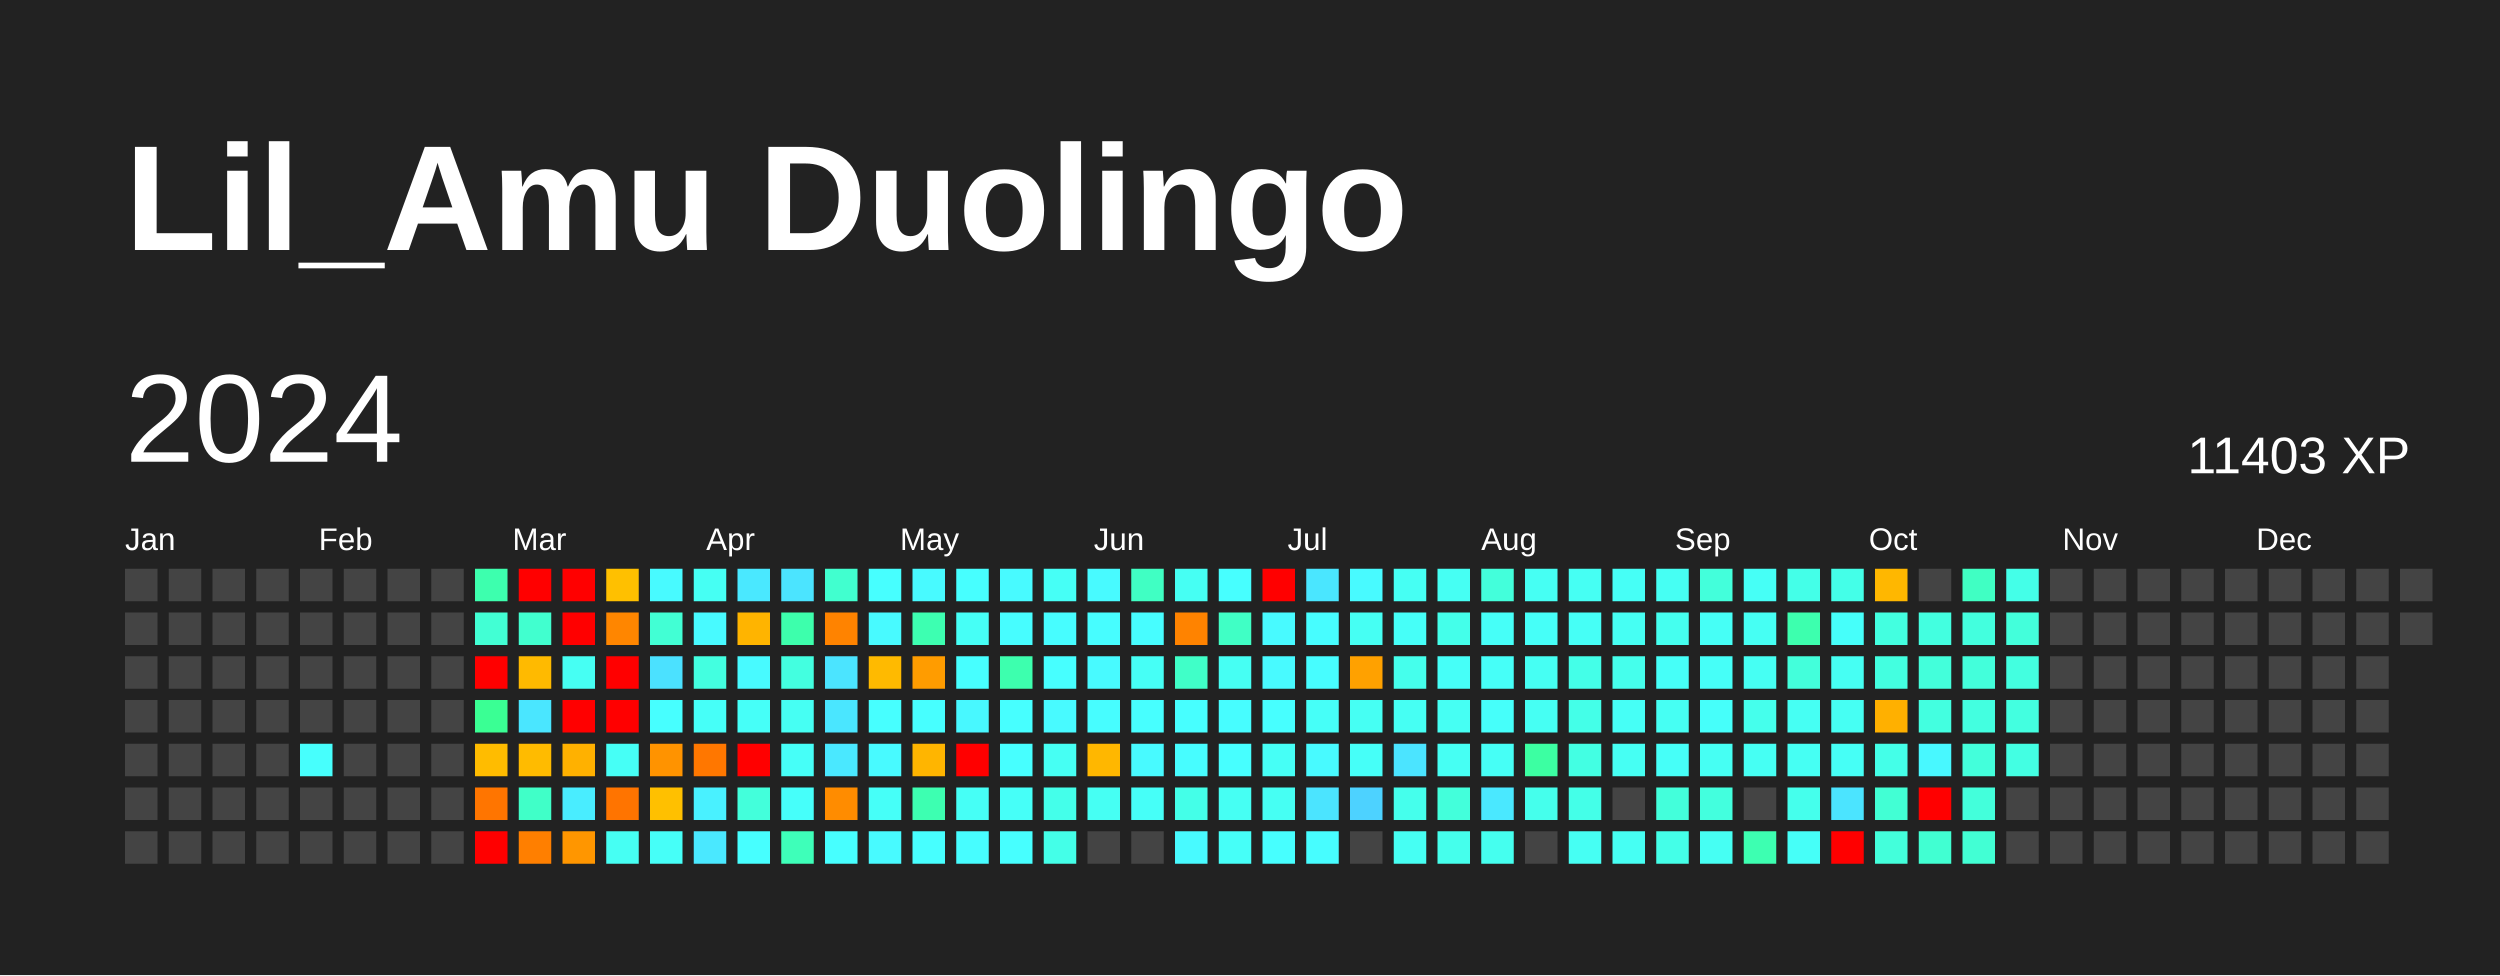
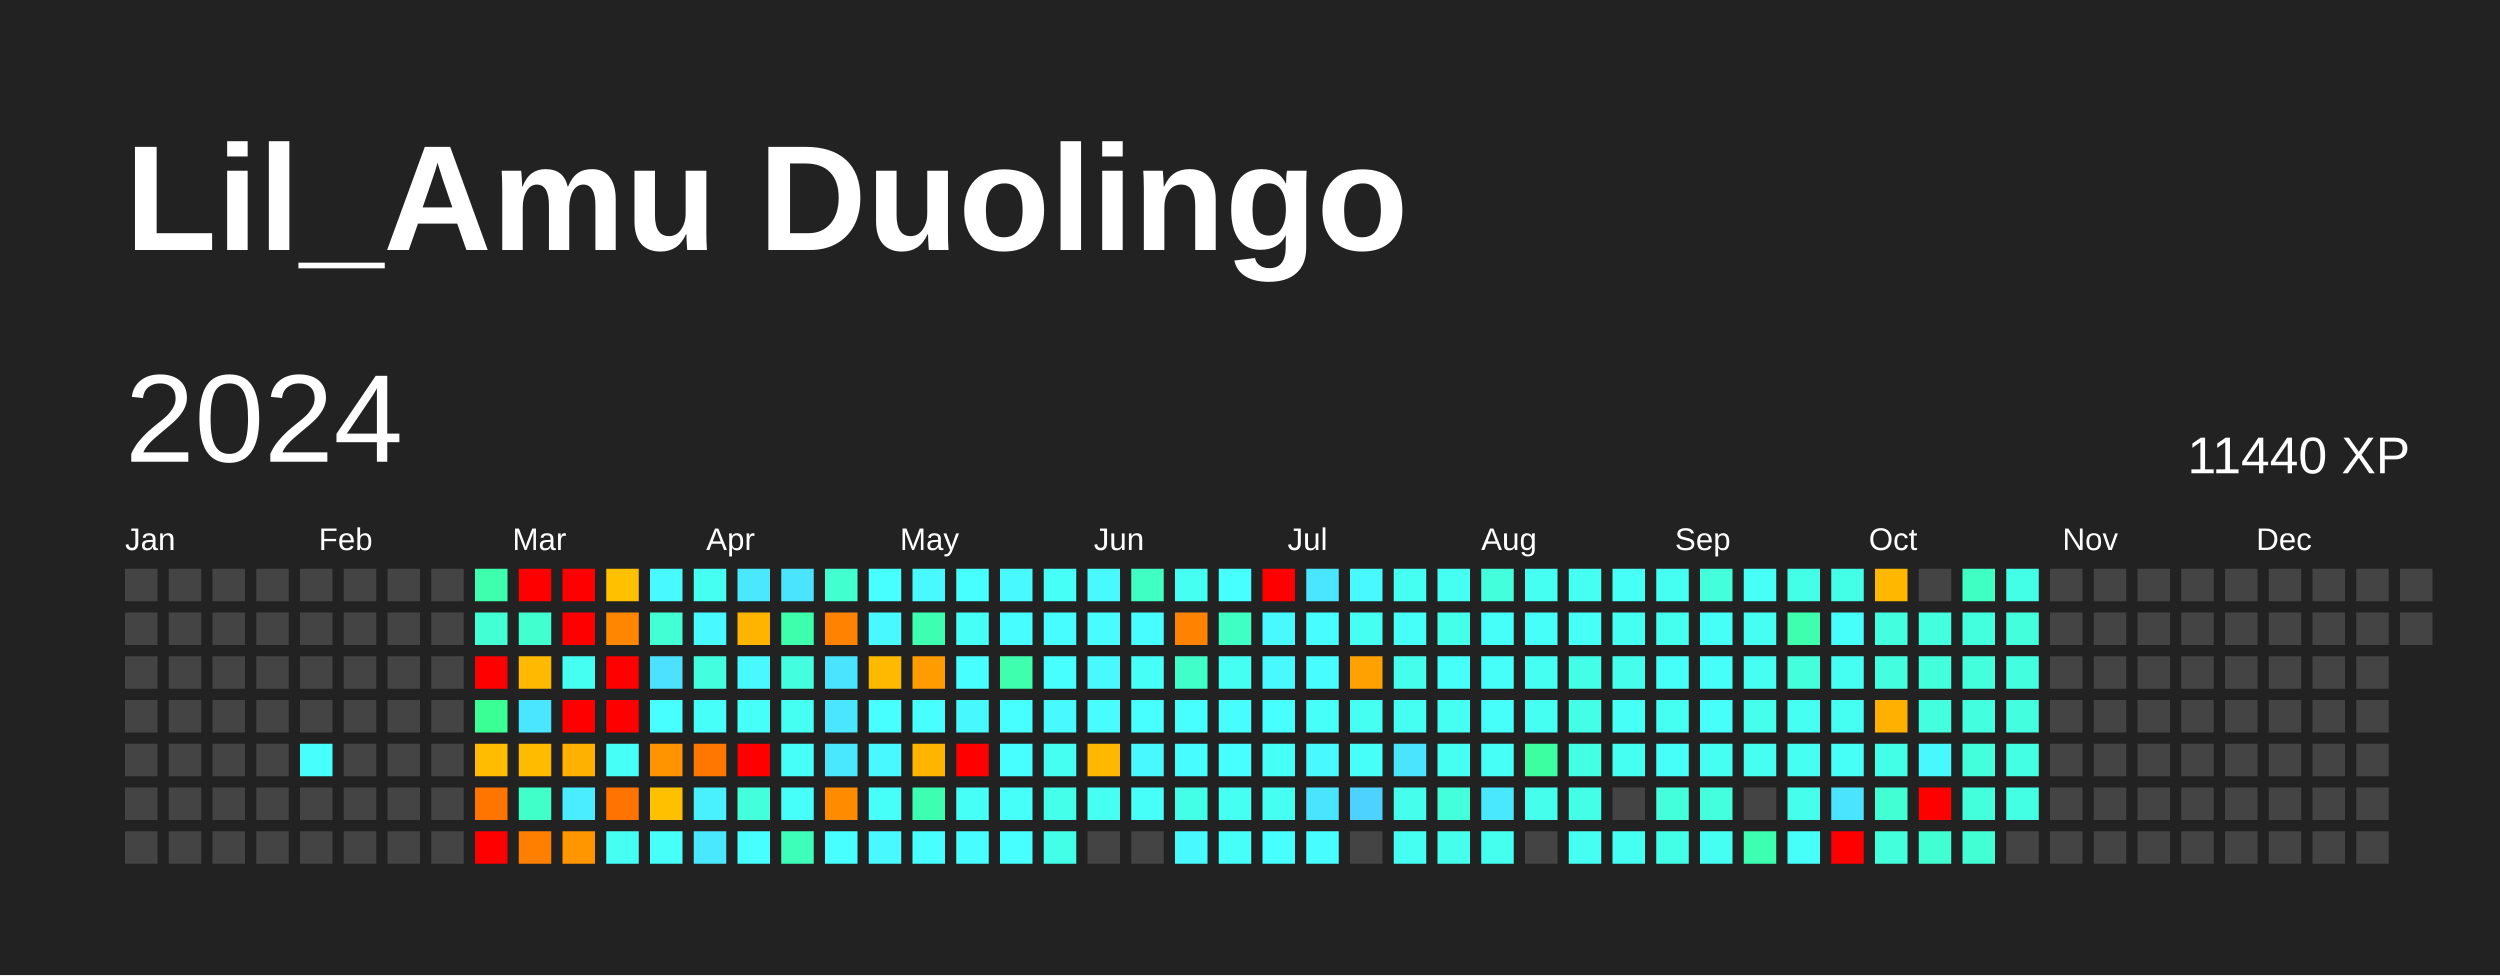
<svg xmlns="http://www.w3.org/2000/svg" baseProfile="full" height="78mm" version="1.1" viewBox="0,0,200,78" width="200mm">
  <defs />
  <rect fill="#222222" height="78" width="200" x="0" y="0" />
  <text fill="#FFFFFF" style="font-size:12px; font-family:Arial; font-weight:bold;" x="10" y="20">Lil_Amu Duolingo</text>
  <text dominant-baseline="hanging" fill="#FFFFFF" style="font-size:10.0px; font-family:Arial;" x="10" y="30">2024</text>
-   <text dominant-baseline="hanging" fill="#FFFFFF" style="font-size:4.125px; font-family:Arial;" x="175" y="35">11403 XP</text>
+   <text dominant-baseline="hanging" fill="#FFFFFF" style="font-size:4.125px; font-family:Arial;" x="175" y="35">11440 XP</text>
  <text fill="#FFFFFF" style="font-size:2.5px; font-family:Arial" x="10.0" y="44">Jan</text>
  <text fill="#FFFFFF" style="font-size:2.5px; font-family:Arial" x="25.5" y="44">Feb</text>
  <text fill="#FFFFFF" style="font-size:2.5px; font-family:Arial" x="41.0" y="44">Mar</text>
  <text fill="#FFFFFF" style="font-size:2.5px; font-family:Arial" x="56.5" y="44">Apr</text>
  <text fill="#FFFFFF" style="font-size:2.5px; font-family:Arial" x="72.0" y="44">May</text>
  <text fill="#FFFFFF" style="font-size:2.5px; font-family:Arial" x="87.5" y="44">Jun</text>
  <text fill="#FFFFFF" style="font-size:2.5px; font-family:Arial" x="103.0" y="44">Jul</text>
  <text fill="#FFFFFF" style="font-size:2.5px; font-family:Arial" x="118.5" y="44">Aug</text>
  <text fill="#FFFFFF" style="font-size:2.5px; font-family:Arial" x="134.0" y="44">Sep</text>
  <text fill="#FFFFFF" style="font-size:2.5px; font-family:Arial" x="149.5" y="44">Oct</text>
  <text fill="#FFFFFF" style="font-size:2.5px; font-family:Arial" x="165.0" y="44">Nov</text>
  <text fill="#FFFFFF" style="font-size:2.5px; font-family:Arial" x="180.5" y="44">Dec</text>
  <rect fill="#444444" height="2.6" width="2.6" x="10.0" y="45.5" />
  <rect fill="#444444" height="2.6" width="2.6" x="10.0" y="49.0" />
  <rect fill="#444444" height="2.6" width="2.6" x="10.0" y="52.5" />
  <rect fill="#444444" height="2.6" width="2.6" x="10.0" y="56.0" />
  <rect fill="#444444" height="2.6" width="2.6" x="10.0" y="59.5" />
  <rect fill="#444444" height="2.6" width="2.6" x="10.0" y="63.0" />
  <rect fill="#444444" height="2.6" width="2.6" x="10.0" y="66.5" />
  <rect fill="#444444" height="2.6" width="2.6" x="13.5" y="45.5" />
  <rect fill="#444444" height="2.6" width="2.6" x="13.5" y="49.0" />
  <rect fill="#444444" height="2.6" width="2.6" x="13.5" y="52.5" />
  <rect fill="#444444" height="2.6" width="2.6" x="13.5" y="56.0" />
  <rect fill="#444444" height="2.6" width="2.6" x="13.5" y="59.5" />
  <rect fill="#444444" height="2.6" width="2.6" x="13.5" y="63.0" />
  <rect fill="#444444" height="2.6" width="2.6" x="13.5" y="66.5" />
  <rect fill="#444444" height="2.6" width="2.6" x="17.0" y="45.5" />
  <rect fill="#444444" height="2.6" width="2.6" x="17.0" y="49.0" />
  <rect fill="#444444" height="2.6" width="2.6" x="17.0" y="52.5" />
  <rect fill="#444444" height="2.6" width="2.6" x="17.0" y="56.0" />
  <rect fill="#444444" height="2.6" width="2.6" x="17.0" y="59.5" />
  <rect fill="#444444" height="2.6" width="2.6" x="17.0" y="63.0" />
  <rect fill="#444444" height="2.6" width="2.6" x="17.0" y="66.5" />
  <rect fill="#444444" height="2.6" width="2.6" x="20.5" y="45.5" />
  <rect fill="#444444" height="2.6" width="2.6" x="20.5" y="49.0" />
  <rect fill="#444444" height="2.6" width="2.6" x="20.5" y="52.5" />
  <rect fill="#444444" height="2.6" width="2.6" x="20.5" y="56.0" />
  <rect fill="#444444" height="2.6" width="2.6" x="20.5" y="59.5" />
  <rect fill="#444444" height="2.6" width="2.6" x="20.5" y="63.0" />
  <rect fill="#444444" height="2.6" width="2.6" x="20.5" y="66.5" />
  <rect fill="#444444" height="2.6" width="2.6" x="24.0" y="45.5" />
  <rect fill="#444444" height="2.6" width="2.6" x="24.0" y="49.0" />
  <rect fill="#444444" height="2.6" width="2.6" x="24.0" y="52.5" />
  <rect fill="#444444" height="2.6" width="2.6" x="24.0" y="56.0" />
  <rect fill="#47fffd" height="2.6" width="2.6" x="24.0" y="59.5" />
  <rect fill="#444444" height="2.6" width="2.6" x="24.0" y="63.0" />
  <rect fill="#444444" height="2.6" width="2.6" x="24.0" y="66.5" />
  <rect fill="#444444" height="2.6" width="2.6" x="27.5" y="45.5" />
  <rect fill="#444444" height="2.6" width="2.6" x="27.5" y="49.0" />
  <rect fill="#444444" height="2.6" width="2.6" x="27.5" y="52.5" />
  <rect fill="#444444" height="2.6" width="2.6" x="27.5" y="56.0" />
  <rect fill="#444444" height="2.6" width="2.6" x="27.5" y="59.5" />
  <rect fill="#444444" height="2.6" width="2.6" x="27.5" y="63.0" />
  <rect fill="#444444" height="2.6" width="2.6" x="27.5" y="66.5" />
  <rect fill="#444444" height="2.6" width="2.6" x="31.0" y="45.5" />
  <rect fill="#444444" height="2.6" width="2.6" x="31.0" y="49.0" />
  <rect fill="#444444" height="2.6" width="2.6" x="31.0" y="52.5" />
  <rect fill="#444444" height="2.6" width="2.6" x="31.0" y="56.0" />
  <rect fill="#444444" height="2.6" width="2.6" x="31.0" y="59.5" />
  <rect fill="#444444" height="2.6" width="2.6" x="31.0" y="63.0" />
  <rect fill="#444444" height="2.6" width="2.6" x="31.0" y="66.5" />
  <rect fill="#444444" height="2.6" width="2.6" x="34.5" y="45.5" />
  <rect fill="#444444" height="2.6" width="2.6" x="34.5" y="49.0" />
  <rect fill="#444444" height="2.6" width="2.6" x="34.5" y="52.5" />
  <rect fill="#444444" height="2.6" width="2.6" x="34.5" y="56.0" />
  <rect fill="#444444" height="2.6" width="2.6" x="34.5" y="59.5" />
  <rect fill="#444444" height="2.6" width="2.6" x="34.5" y="63.0" />
  <rect fill="#444444" height="2.6" width="2.6" x="34.5" y="66.5" />
  <rect fill="#3dffae" height="2.6" width="2.6" x="38.0" y="45.5" />
  <rect fill="#42ffd4" height="2.6" width="2.6" x="38.0" y="49.0" />
  <rect fill="red" height="2.6" width="2.6" x="38.0" y="52.5" />
  <rect fill="#3aff94" height="2.6" width="2.6" x="38.0" y="56.0" />
  <rect fill="#ffbc00" height="2.6" width="2.6" x="38.0" y="59.5" />
  <rect fill="#ff7500" height="2.6" width="2.6" x="38.0" y="63.0" />
  <rect fill="red" height="2.6" width="2.6" x="38.0" y="66.5" />
  <rect fill="red" height="2.6" width="2.6" x="41.5" y="45.5" />
  <rect fill="#41ffcf" height="2.6" width="2.6" x="41.5" y="49.0" />
  <rect fill="#ffba00" height="2.6" width="2.6" x="41.5" y="52.5" />
  <rect fill="#4ae6ff" height="2.6" width="2.6" x="41.5" y="56.0" />
  <rect fill="#ffbb00" height="2.6" width="2.6" x="41.5" y="59.5" />
  <rect fill="#40ffc8" height="2.6" width="2.6" x="41.5" y="63.0" />
  <rect fill="#ff7f00" height="2.6" width="2.6" x="41.5" y="66.5" />
  <rect fill="red" height="2.6" width="2.6" x="45.0" y="45.5" />
  <rect fill="red" height="2.6" width="2.6" x="45.0" y="49.0" />
  <rect fill="#46fff3" height="2.6" width="2.6" x="45.0" y="52.5" />
  <rect fill="red" height="2.6" width="2.6" x="45.0" y="56.0" />
  <rect fill="#ffb100" height="2.6" width="2.6" x="45.0" y="59.5" />
  <rect fill="#49edff" height="2.6" width="2.6" x="45.0" y="63.0" />
  <rect fill="#ff9600" height="2.6" width="2.6" x="45.0" y="66.5" />
  <rect fill="#ffc000" height="2.6" width="2.6" x="48.5" y="45.5" />
  <rect fill="#ff8600" height="2.6" width="2.6" x="48.5" y="49.0" />
  <rect fill="red" height="2.6" width="2.6" x="48.5" y="52.5" />
  <rect fill="red" height="2.6" width="2.6" x="48.5" y="56.0" />
  <rect fill="#46fff6" height="2.6" width="2.6" x="48.5" y="59.5" />
  <rect fill="#ff7400" height="2.6" width="2.6" x="48.5" y="63.0" />
  <rect fill="#46fff3" height="2.6" width="2.6" x="48.5" y="66.5" />
  <rect fill="#48faff" height="2.6" width="2.6" x="52.0" y="45.5" />
  <rect fill="#42ffd4" height="2.6" width="2.6" x="52.0" y="49.0" />
  <rect fill="#4be1ff" height="2.6" width="2.6" x="52.0" y="52.5" />
  <rect fill="#47ffff" height="2.6" width="2.6" x="52.0" y="56.0" />
  <rect fill="#ff9300" height="2.6" width="2.6" x="52.0" y="59.5" />
  <rect fill="#ffc000" height="2.6" width="2.6" x="52.0" y="63.0" />
  <rect fill="#46fff8" height="2.6" width="2.6" x="52.0" y="66.5" />
  <rect fill="#46fff3" height="2.6" width="2.6" x="55.5" y="45.5" />
  <rect fill="#48faff" height="2.6" width="2.6" x="55.5" y="49.0" />
  <rect fill="#43ffe0" height="2.6" width="2.6" x="55.5" y="52.5" />
  <rect fill="#46fff8" height="2.6" width="2.6" x="55.5" y="56.0" />
  <rect fill="#ff7700" height="2.6" width="2.6" x="55.5" y="59.5" />
  <rect fill="#49f1ff" height="2.6" width="2.6" x="55.5" y="63.0" />
  <rect fill="#4ae8ff" height="2.6" width="2.6" x="55.5" y="66.5" />
  <rect fill="#4ae8ff" height="2.6" width="2.6" x="59.0" y="45.5" />
  <rect fill="#ffb400" height="2.6" width="2.6" x="59.0" y="49.0" />
  <rect fill="#48faff" height="2.6" width="2.6" x="59.0" y="52.5" />
  <rect fill="#46fff8" height="2.6" width="2.6" x="59.0" y="56.0" />
  <rect fill="red" height="2.6" width="2.6" x="59.0" y="59.5" />
  <rect fill="#43ffdb" height="2.6" width="2.6" x="59.0" y="63.0" />
  <rect fill="#47ffff" height="2.6" width="2.6" x="59.0" y="66.5" />
  <rect fill="#4be4ff" height="2.6" width="2.6" x="62.5" y="45.5" />
  <rect fill="#3dffac" height="2.6" width="2.6" x="62.5" y="49.0" />
  <rect fill="#43ffe0" height="2.6" width="2.6" x="62.5" y="52.5" />
  <rect fill="#46fff3" height="2.6" width="2.6" x="62.5" y="56.0" />
  <rect fill="#46fff8" height="2.6" width="2.6" x="62.5" y="59.5" />
  <rect fill="#46fffa" height="2.6" width="2.6" x="62.5" y="63.0" />
  <rect fill="#3effb9" height="2.6" width="2.6" x="62.5" y="66.5" />
  <rect fill="#41ffcf" height="2.6" width="2.6" x="66.0" y="45.5" />
  <rect fill="#ff8300" height="2.6" width="2.6" x="66.0" y="49.0" />
  <rect fill="#4be4ff" height="2.6" width="2.6" x="66.0" y="52.5" />
  <rect fill="#4ae6ff" height="2.6" width="2.6" x="66.0" y="56.0" />
  <rect fill="#4ae8ff" height="2.6" width="2.6" x="66.0" y="59.5" />
  <rect fill="#ff8c00" height="2.6" width="2.6" x="66.0" y="63.0" />
  <rect fill="#47ffff" height="2.6" width="2.6" x="66.0" y="66.5" />
  <rect fill="#47ffff" height="2.6" width="2.6" x="69.5" y="45.5" />
  <rect fill="#48faff" height="2.6" width="2.6" x="69.5" y="49.0" />
  <rect fill="#ffba00" height="2.6" width="2.6" x="69.5" y="52.5" />
  <rect fill="#47ffff" height="2.6" width="2.6" x="69.5" y="56.0" />
  <rect fill="#48faff" height="2.6" width="2.6" x="69.5" y="59.5" />
  <rect fill="#46fff8" height="2.6" width="2.6" x="69.5" y="63.0" />
  <rect fill="#48faff" height="2.6" width="2.6" x="69.5" y="66.5" />
  <rect fill="#48faff" height="2.6" width="2.6" x="73.0" y="45.5" />
  <rect fill="#3dffb1" height="2.6" width="2.6" x="73.0" y="49.0" />
  <rect fill="#ff9c00" height="2.6" width="2.6" x="73.0" y="52.5" />
  <rect fill="#47ffff" height="2.6" width="2.6" x="73.0" y="56.0" />
  <rect fill="#ffb500" height="2.6" width="2.6" x="73.0" y="59.5" />
  <rect fill="#3dffb1" height="2.6" width="2.6" x="73.0" y="63.0" />
  <rect fill="#47ffff" height="2.6" width="2.6" x="73.0" y="66.5" />
  <rect fill="#47ffff" height="2.6" width="2.6" x="76.5" y="45.5" />
  <rect fill="#46fff6" height="2.6" width="2.6" x="76.5" y="49.0" />
  <rect fill="#47ffff" height="2.6" width="2.6" x="76.5" y="52.5" />
  <rect fill="#48f8ff" height="2.6" width="2.6" x="76.5" y="56.0" />
  <rect fill="red" height="2.6" width="2.6" x="76.5" y="59.5" />
  <rect fill="#46fff6" height="2.6" width="2.6" x="76.5" y="63.0" />
  <rect fill="#47fdff" height="2.6" width="2.6" x="76.5" y="66.5" />
  <rect fill="#48faff" height="2.6" width="2.6" x="80.0" y="45.5" />
  <rect fill="#47fdff" height="2.6" width="2.6" x="80.0" y="49.0" />
  <rect fill="#3dffae" height="2.6" width="2.6" x="80.0" y="52.5" />
  <rect fill="#47ffff" height="2.6" width="2.6" x="80.0" y="56.0" />
  <rect fill="#47ffff" height="2.6" width="2.6" x="80.0" y="59.5" />
  <rect fill="#46fff8" height="2.6" width="2.6" x="80.0" y="63.0" />
  <rect fill="#47ffff" height="2.6" width="2.6" x="80.0" y="66.5" />
  <rect fill="#46fff6" height="2.6" width="2.6" x="83.5" y="45.5" />
  <rect fill="#47fdff" height="2.6" width="2.6" x="83.5" y="49.0" />
  <rect fill="#47ffff" height="2.6" width="2.6" x="83.5" y="52.5" />
  <rect fill="#48faff" height="2.6" width="2.6" x="83.5" y="56.0" />
  <rect fill="#46fff3" height="2.6" width="2.6" x="83.5" y="59.5" />
  <rect fill="#44ffea" height="2.6" width="2.6" x="83.5" y="63.0" />
  <rect fill="#44ffe8" height="2.6" width="2.6" x="83.5" y="66.5" />
  <rect fill="#48faff" height="2.6" width="2.6" x="87.0" y="45.5" />
  <rect fill="#47fdff" height="2.6" width="2.6" x="87.0" y="49.0" />
  <rect fill="#48faff" height="2.6" width="2.6" x="87.0" y="52.5" />
  <rect fill="#47fdff" height="2.6" width="2.6" x="87.0" y="56.0" />
  <rect fill="#ffb700" height="2.6" width="2.6" x="87.0" y="59.5" />
  <rect fill="#46fff3" height="2.6" width="2.6" x="87.0" y="63.0" />
  <rect fill="#444444" height="2.6" width="2.6" x="87.0" y="66.5" />
  <rect fill="#40ffc3" height="2.6" width="2.6" x="90.5" y="45.5" />
  <rect fill="#47fdff" height="2.6" width="2.6" x="90.5" y="49.0" />
  <rect fill="#46fff6" height="2.6" width="2.6" x="90.5" y="52.5" />
  <rect fill="#47ffff" height="2.6" width="2.6" x="90.5" y="56.0" />
  <rect fill="#48faff" height="2.6" width="2.6" x="90.5" y="59.5" />
  <rect fill="#46fff8" height="2.6" width="2.6" x="90.5" y="63.0" />
  <rect fill="#444444" height="2.6" width="2.6" x="90.5" y="66.5" />
  <rect fill="#46fff3" height="2.6" width="2.6" x="94.0" y="45.5" />
  <rect fill="#ff8300" height="2.6" width="2.6" x="94.0" y="49.0" />
  <rect fill="#40ffc8" height="2.6" width="2.6" x="94.0" y="52.5" />
  <rect fill="#47ffff" height="2.6" width="2.6" x="94.0" y="56.0" />
  <rect fill="#47fdff" height="2.6" width="2.6" x="94.0" y="59.5" />
  <rect fill="#44ffe8" height="2.6" width="2.6" x="94.0" y="63.0" />
  <rect fill="#48faff" height="2.6" width="2.6" x="94.0" y="66.5" />
  <rect fill="#47ffff" height="2.6" width="2.6" x="97.5" y="45.5" />
  <rect fill="#40ffc5" height="2.6" width="2.6" x="97.5" y="49.0" />
  <rect fill="#46fff3" height="2.6" width="2.6" x="97.5" y="52.5" />
  <rect fill="#47fdff" height="2.6" width="2.6" x="97.5" y="56.0" />
  <rect fill="#47ffff" height="2.6" width="2.6" x="97.5" y="59.5" />
  <rect fill="#46fff3" height="2.6" width="2.6" x="97.5" y="63.0" />
  <rect fill="#46fff8" height="2.6" width="2.6" x="97.5" y="66.5" />
  <rect fill="red" height="2.6" width="2.6" x="101.0" y="45.5" />
  <rect fill="#48faff" height="2.6" width="2.6" x="101.0" y="49.0" />
  <rect fill="#48faff" height="2.6" width="2.6" x="101.0" y="52.5" />
  <rect fill="#47ffff" height="2.6" width="2.6" x="101.0" y="56.0" />
  <rect fill="#46fff6" height="2.6" width="2.6" x="101.0" y="59.5" />
  <rect fill="#46fff3" height="2.6" width="2.6" x="101.0" y="63.0" />
  <rect fill="#47ffff" height="2.6" width="2.6" x="101.0" y="66.5" />
  <rect fill="#4ae6ff" height="2.6" width="2.6" x="104.5" y="45.5" />
  <rect fill="#47fdff" height="2.6" width="2.6" x="104.5" y="49.0" />
  <rect fill="#47fdff" height="2.6" width="2.6" x="104.5" y="52.5" />
  <rect fill="#46fff8" height="2.6" width="2.6" x="104.5" y="56.0" />
  <rect fill="#48faff" height="2.6" width="2.6" x="104.5" y="59.5" />
  <rect fill="#4be4ff" height="2.6" width="2.6" x="104.5" y="63.0" />
  <rect fill="#47fdff" height="2.6" width="2.6" x="104.5" y="66.5" />
  <rect fill="#48faff" height="2.6" width="2.6" x="108.0" y="45.5" />
  <rect fill="#46fff3" height="2.6" width="2.6" x="108.0" y="49.0" />
  <rect fill="#ffa100" height="2.6" width="2.6" x="108.0" y="52.5" />
  <rect fill="#46fff3" height="2.6" width="2.6" x="108.0" y="56.0" />
  <rect fill="#46fff8" height="2.6" width="2.6" x="108.0" y="59.5" />
  <rect fill="#4dd2ff" height="2.6" width="2.6" x="108.0" y="63.0" />
  <rect fill="#444444" height="2.6" width="2.6" x="108.0" y="66.5" />
  <rect fill="#46fff3" height="2.6" width="2.6" x="111.5" y="45.5" />
  <rect fill="#46fff8" height="2.6" width="2.6" x="111.5" y="49.0" />
  <rect fill="#45ffec" height="2.6" width="2.6" x="111.5" y="52.5" />
  <rect fill="#46fff3" height="2.6" width="2.6" x="111.5" y="56.0" />
  <rect fill="#4be4ff" height="2.6" width="2.6" x="111.5" y="59.5" />
  <rect fill="#45ffec" height="2.6" width="2.6" x="111.5" y="63.0" />
  <rect fill="#46fff3" height="2.6" width="2.6" x="111.5" y="66.5" />
  <rect fill="#46fff3" height="2.6" width="2.6" x="115.0" y="45.5" />
  <rect fill="#44ffea" height="2.6" width="2.6" x="115.0" y="49.0" />
  <rect fill="#46fff8" height="2.6" width="2.6" x="115.0" y="52.5" />
  <rect fill="#46fff3" height="2.6" width="2.6" x="115.0" y="56.0" />
  <rect fill="#46fff3" height="2.6" width="2.6" x="115.0" y="59.5" />
  <rect fill="#43ffdb" height="2.6" width="2.6" x="115.0" y="63.0" />
  <rect fill="#45ffec" height="2.6" width="2.6" x="115.0" y="66.5" />
  <rect fill="#43ffdb" height="2.6" width="2.6" x="118.5" y="45.5" />
  <rect fill="#46fff8" height="2.6" width="2.6" x="118.5" y="49.0" />
  <rect fill="#46fff8" height="2.6" width="2.6" x="118.5" y="52.5" />
  <rect fill="#46fffa" height="2.6" width="2.6" x="118.5" y="56.0" />
  <rect fill="#46fff6" height="2.6" width="2.6" x="118.5" y="59.5" />
  <rect fill="#4ae8ff" height="2.6" width="2.6" x="118.5" y="63.0" />
  <rect fill="#45ffef" height="2.6" width="2.6" x="118.5" y="66.5" />
  <rect fill="#46fff3" height="2.6" width="2.6" x="122.0" y="45.5" />
  <rect fill="#46fff8" height="2.6" width="2.6" x="122.0" y="49.0" />
  <rect fill="#46fff3" height="2.6" width="2.6" x="122.0" y="52.5" />
  <rect fill="#46fff3" height="2.6" width="2.6" x="122.0" y="56.0" />
  <rect fill="#3cffa2" height="2.6" width="2.6" x="122.0" y="59.5" />
  <rect fill="#45ffec" height="2.6" width="2.6" x="122.0" y="63.0" />
  <rect fill="#444444" height="2.6" width="2.6" x="122.0" y="66.5" />
  <rect fill="#46fff3" height="2.6" width="2.6" x="125.5" y="45.5" />
  <rect fill="#46fff6" height="2.6" width="2.6" x="125.5" y="49.0" />
  <rect fill="#44ffe8" height="2.6" width="2.6" x="125.5" y="52.5" />
  <rect fill="#44ffe8" height="2.6" width="2.6" x="125.5" y="56.0" />
  <rect fill="#43ffe3" height="2.6" width="2.6" x="125.5" y="59.5" />
  <rect fill="#44ffe8" height="2.6" width="2.6" x="125.5" y="63.0" />
  <rect fill="#46fff3" height="2.6" width="2.6" x="125.5" y="66.5" />
  <rect fill="#46fff6" height="2.6" width="2.6" x="129.0" y="45.5" />
  <rect fill="#46fff3" height="2.6" width="2.6" x="129.0" y="49.0" />
  <rect fill="#45ffec" height="2.6" width="2.6" x="129.0" y="52.5" />
  <rect fill="#46fff6" height="2.6" width="2.6" x="129.0" y="56.0" />
  <rect fill="#46fff3" height="2.6" width="2.6" x="129.0" y="59.5" />
  <rect fill="#444444" height="2.6" width="2.6" x="129.0" y="63.0" />
  <rect fill="#46fff3" height="2.6" width="2.6" x="129.0" y="66.5" />
  <rect fill="#46fff3" height="2.6" width="2.6" x="132.5" y="45.5" />
  <rect fill="#45ffef" height="2.6" width="2.6" x="132.5" y="49.0" />
  <rect fill="#46fff8" height="2.6" width="2.6" x="132.5" y="52.5" />
  <rect fill="#46fff3" height="2.6" width="2.6" x="132.5" y="56.0" />
  <rect fill="#46fff8" height="2.6" width="2.6" x="132.5" y="59.5" />
  <rect fill="#43ffdb" height="2.6" width="2.6" x="132.5" y="63.0" />
  <rect fill="#44ffe8" height="2.6" width="2.6" x="132.5" y="66.5" />
  <rect fill="#43ffdb" height="2.6" width="2.6" x="136.0" y="45.5" />
  <rect fill="#46fff6" height="2.6" width="2.6" x="136.0" y="49.0" />
  <rect fill="#46fff8" height="2.6" width="2.6" x="136.0" y="52.5" />
  <rect fill="#46fffa" height="2.6" width="2.6" x="136.0" y="56.0" />
  <rect fill="#46fff3" height="2.6" width="2.6" x="136.0" y="59.5" />
  <rect fill="#43ffde" height="2.6" width="2.6" x="136.0" y="63.0" />
  <rect fill="#46fff3" height="2.6" width="2.6" x="136.0" y="66.5" />
  <rect fill="#46fff6" height="2.6" width="2.6" x="139.5" y="45.5" />
  <rect fill="#46fff3" height="2.6" width="2.6" x="139.5" y="49.0" />
  <rect fill="#46fff3" height="2.6" width="2.6" x="139.5" y="52.5" />
  <rect fill="#45ffec" height="2.6" width="2.6" x="139.5" y="56.0" />
  <rect fill="#46fff3" height="2.6" width="2.6" x="139.5" y="59.5" />
  <rect fill="#444444" height="2.6" width="2.6" x="139.5" y="63.0" />
  <rect fill="#3dffb1" height="2.6" width="2.6" x="139.5" y="66.5" />
  <rect fill="#44ffe8" height="2.6" width="2.6" x="143.0" y="45.5" />
  <rect fill="#3dffae" height="2.6" width="2.6" x="143.0" y="49.0" />
  <rect fill="#43ffdb" height="2.6" width="2.6" x="143.0" y="52.5" />
  <rect fill="#46fff3" height="2.6" width="2.6" x="143.0" y="56.0" />
  <rect fill="#46fff3" height="2.6" width="2.6" x="143.0" y="59.5" />
  <rect fill="#45ffec" height="2.6" width="2.6" x="143.0" y="63.0" />
  <rect fill="#46fff8" height="2.6" width="2.6" x="143.0" y="66.5" />
  <rect fill="#44ffe8" height="2.6" width="2.6" x="146.5" y="45.5" />
  <rect fill="#46fffa" height="2.6" width="2.6" x="146.5" y="49.0" />
  <rect fill="#46fff3" height="2.6" width="2.6" x="146.5" y="52.5" />
  <rect fill="#46fff3" height="2.6" width="2.6" x="146.5" y="56.0" />
  <rect fill="#46fff6" height="2.6" width="2.6" x="146.5" y="59.5" />
  <rect fill="#4be4ff" height="2.6" width="2.6" x="146.5" y="63.0" />
  <rect fill="red" height="2.6" width="2.6" x="146.5" y="66.5" />
  <rect fill="#ffb700" height="2.6" width="2.6" x="150.0" y="45.5" />
  <rect fill="#43ffe0" height="2.6" width="2.6" x="150.0" y="49.0" />
  <rect fill="#43ffe0" height="2.6" width="2.6" x="150.0" y="52.5" />
  <rect fill="#ffb000" height="2.6" width="2.6" x="150.0" y="56.0" />
  <rect fill="#44ffe8" height="2.6" width="2.6" x="150.0" y="59.5" />
  <rect fill="#42ffd4" height="2.6" width="2.6" x="150.0" y="63.0" />
  <rect fill="#43ffdb" height="2.6" width="2.6" x="150.0" y="66.5" />
  <rect fill="#444444" height="2.6" width="2.6" x="153.5" y="45.5" />
  <rect fill="#43ffe0" height="2.6" width="2.6" x="153.5" y="49.0" />
  <rect fill="#43ffdb" height="2.6" width="2.6" x="153.5" y="52.5" />
  <rect fill="#43ffe0" height="2.6" width="2.6" x="153.5" y="56.0" />
  <rect fill="#48f8ff" height="2.6" width="2.6" x="153.5" y="59.5" />
  <rect fill="red" height="2.6" width="2.6" x="153.5" y="63.0" />
  <rect fill="#41ffd2" height="2.6" width="2.6" x="153.5" y="66.5" />
  <rect fill="#40ffc3" height="2.6" width="2.6" x="157.0" y="45.5" />
  <rect fill="#43ffde" height="2.6" width="2.6" x="157.0" y="49.0" />
  <rect fill="#43ffdb" height="2.6" width="2.6" x="157.0" y="52.5" />
  <rect fill="#43ffe0" height="2.6" width="2.6" x="157.0" y="56.0" />
  <rect fill="#43ffdb" height="2.6" width="2.6" x="157.0" y="59.5" />
  <rect fill="#43ffdb" height="2.6" width="2.6" x="157.0" y="63.0" />
  <rect fill="#42ffd4" height="2.6" width="2.6" x="157.0" y="66.5" />
  <rect fill="#44ffe8" height="2.6" width="2.6" x="160.5" y="45.5" />
  <rect fill="#43ffdb" height="2.6" width="2.6" x="160.5" y="49.0" />
  <rect fill="#43ffe0" height="2.6" width="2.6" x="160.5" y="52.5" />
  <rect fill="#43ffe0" height="2.6" width="2.6" x="160.5" y="56.0" />
  <rect fill="#43ffe3" height="2.6" width="2.6" x="160.5" y="59.5" />
-   <rect fill="#444444" height="2.6" width="2.6" x="160.5" y="63.0" />
+   <rect fill="#43ffe3" height="2.6" width="2.6" x="160.5" y="63.0" />
  <rect fill="#444444" height="2.6" width="2.6" x="160.5" y="66.5" />
  <rect fill="#444444" height="2.6" width="2.6" x="164.0" y="45.5" />
  <rect fill="#444444" height="2.6" width="2.6" x="164.0" y="49.0" />
  <rect fill="#444444" height="2.6" width="2.6" x="164.0" y="52.5" />
  <rect fill="#444444" height="2.6" width="2.6" x="164.0" y="56.0" />
  <rect fill="#444444" height="2.6" width="2.6" x="164.0" y="59.5" />
  <rect fill="#444444" height="2.6" width="2.6" x="164.0" y="63.0" />
  <rect fill="#444444" height="2.6" width="2.6" x="164.0" y="66.5" />
  <rect fill="#444444" height="2.6" width="2.6" x="167.5" y="45.5" />
  <rect fill="#444444" height="2.6" width="2.6" x="167.5" y="49.0" />
  <rect fill="#444444" height="2.6" width="2.6" x="167.5" y="52.5" />
  <rect fill="#444444" height="2.6" width="2.6" x="167.5" y="56.0" />
  <rect fill="#444444" height="2.6" width="2.6" x="167.5" y="59.5" />
  <rect fill="#444444" height="2.6" width="2.6" x="167.5" y="63.0" />
  <rect fill="#444444" height="2.6" width="2.6" x="167.5" y="66.5" />
  <rect fill="#444444" height="2.6" width="2.6" x="171.0" y="45.5" />
  <rect fill="#444444" height="2.6" width="2.6" x="171.0" y="49.0" />
  <rect fill="#444444" height="2.6" width="2.6" x="171.0" y="52.5" />
  <rect fill="#444444" height="2.6" width="2.6" x="171.0" y="56.0" />
  <rect fill="#444444" height="2.6" width="2.6" x="171.0" y="59.5" />
  <rect fill="#444444" height="2.6" width="2.6" x="171.0" y="63.0" />
  <rect fill="#444444" height="2.6" width="2.6" x="171.0" y="66.5" />
  <rect fill="#444444" height="2.6" width="2.6" x="174.5" y="45.5" />
  <rect fill="#444444" height="2.6" width="2.6" x="174.5" y="49.0" />
  <rect fill="#444444" height="2.6" width="2.6" x="174.5" y="52.5" />
  <rect fill="#444444" height="2.6" width="2.6" x="174.5" y="56.0" />
  <rect fill="#444444" height="2.6" width="2.6" x="174.5" y="59.5" />
  <rect fill="#444444" height="2.6" width="2.6" x="174.5" y="63.0" />
  <rect fill="#444444" height="2.6" width="2.6" x="174.5" y="66.5" />
  <rect fill="#444444" height="2.6" width="2.6" x="178.0" y="45.5" />
  <rect fill="#444444" height="2.6" width="2.6" x="178.0" y="49.0" />
  <rect fill="#444444" height="2.6" width="2.6" x="178.0" y="52.5" />
  <rect fill="#444444" height="2.6" width="2.6" x="178.0" y="56.0" />
  <rect fill="#444444" height="2.6" width="2.6" x="178.0" y="59.5" />
  <rect fill="#444444" height="2.6" width="2.6" x="178.0" y="63.0" />
  <rect fill="#444444" height="2.6" width="2.6" x="178.0" y="66.5" />
  <rect fill="#444444" height="2.6" width="2.6" x="181.5" y="45.5" />
  <rect fill="#444444" height="2.6" width="2.6" x="181.5" y="49.0" />
  <rect fill="#444444" height="2.6" width="2.6" x="181.5" y="52.5" />
  <rect fill="#444444" height="2.6" width="2.6" x="181.5" y="56.0" />
  <rect fill="#444444" height="2.6" width="2.6" x="181.5" y="59.5" />
  <rect fill="#444444" height="2.6" width="2.6" x="181.5" y="63.0" />
  <rect fill="#444444" height="2.6" width="2.6" x="181.5" y="66.5" />
  <rect fill="#444444" height="2.6" width="2.6" x="185.0" y="45.5" />
  <rect fill="#444444" height="2.6" width="2.6" x="185.0" y="49.0" />
  <rect fill="#444444" height="2.6" width="2.6" x="185.0" y="52.5" />
  <rect fill="#444444" height="2.6" width="2.6" x="185.0" y="56.0" />
  <rect fill="#444444" height="2.6" width="2.6" x="185.0" y="59.5" />
  <rect fill="#444444" height="2.6" width="2.6" x="185.0" y="63.0" />
  <rect fill="#444444" height="2.6" width="2.6" x="185.0" y="66.5" />
  <rect fill="#444444" height="2.6" width="2.6" x="188.5" y="45.5" />
  <rect fill="#444444" height="2.6" width="2.6" x="188.5" y="49.0" />
  <rect fill="#444444" height="2.6" width="2.6" x="188.5" y="52.5" />
  <rect fill="#444444" height="2.6" width="2.6" x="188.5" y="56.0" />
  <rect fill="#444444" height="2.6" width="2.6" x="188.5" y="59.5" />
  <rect fill="#444444" height="2.6" width="2.6" x="188.5" y="63.0" />
  <rect fill="#444444" height="2.6" width="2.6" x="188.5" y="66.5" />
  <rect fill="#444444" height="2.6" width="2.6" x="192.0" y="45.5" />
  <rect fill="#444444" height="2.6" width="2.6" x="192.0" y="49.0" />
</svg>
